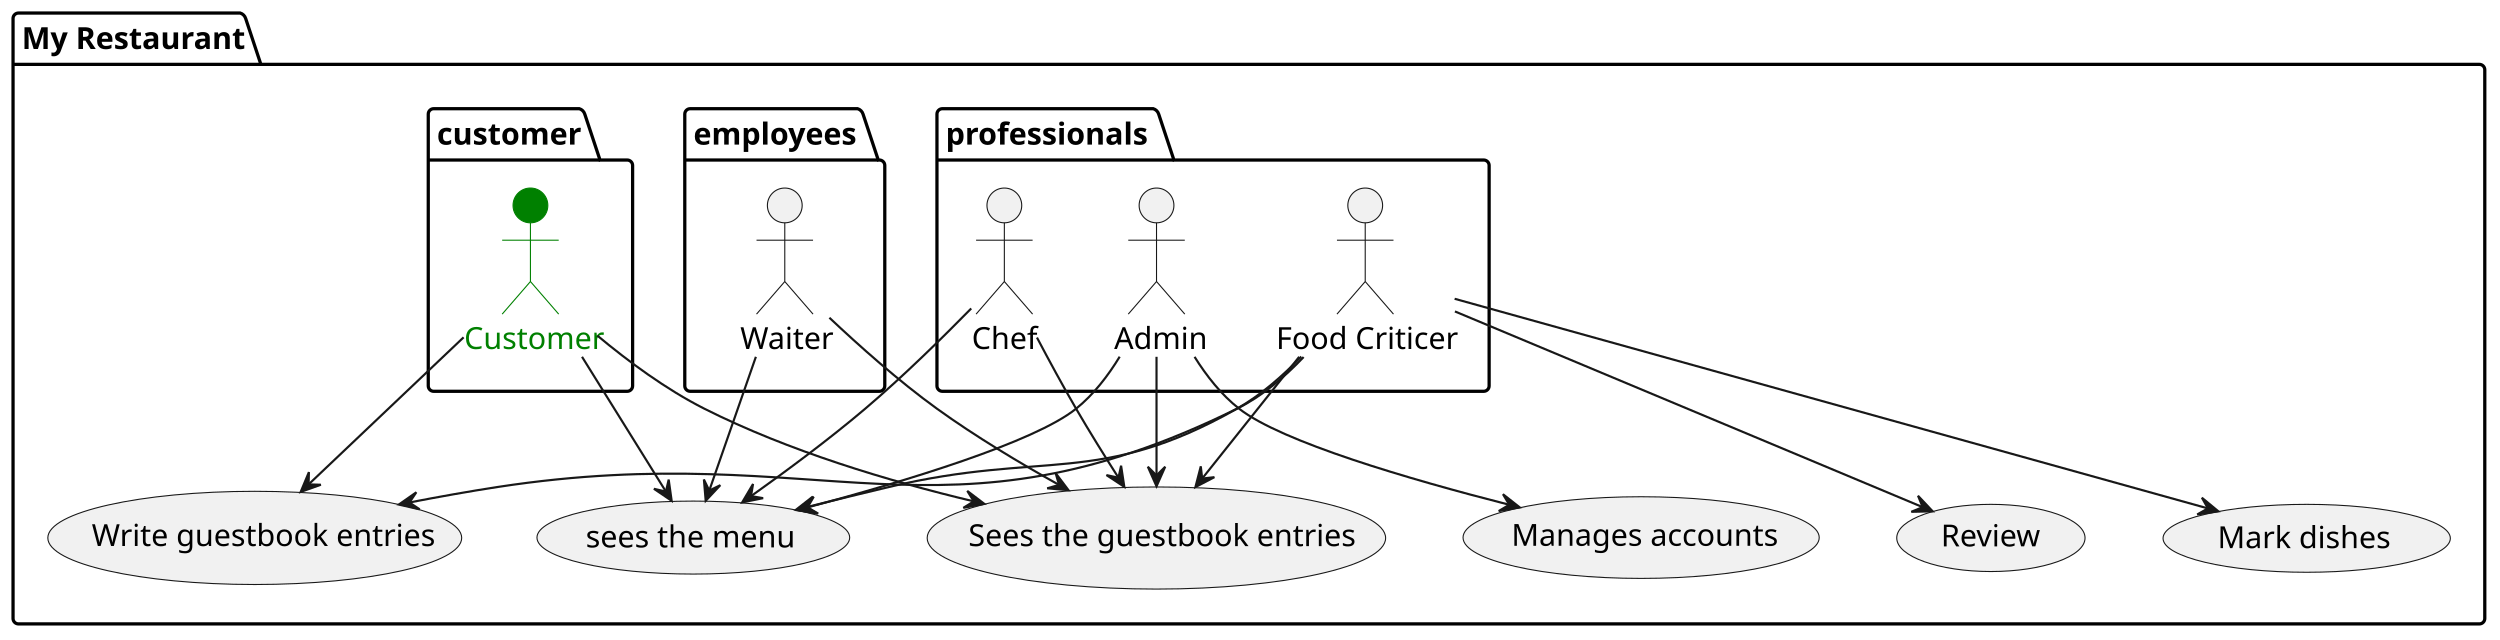
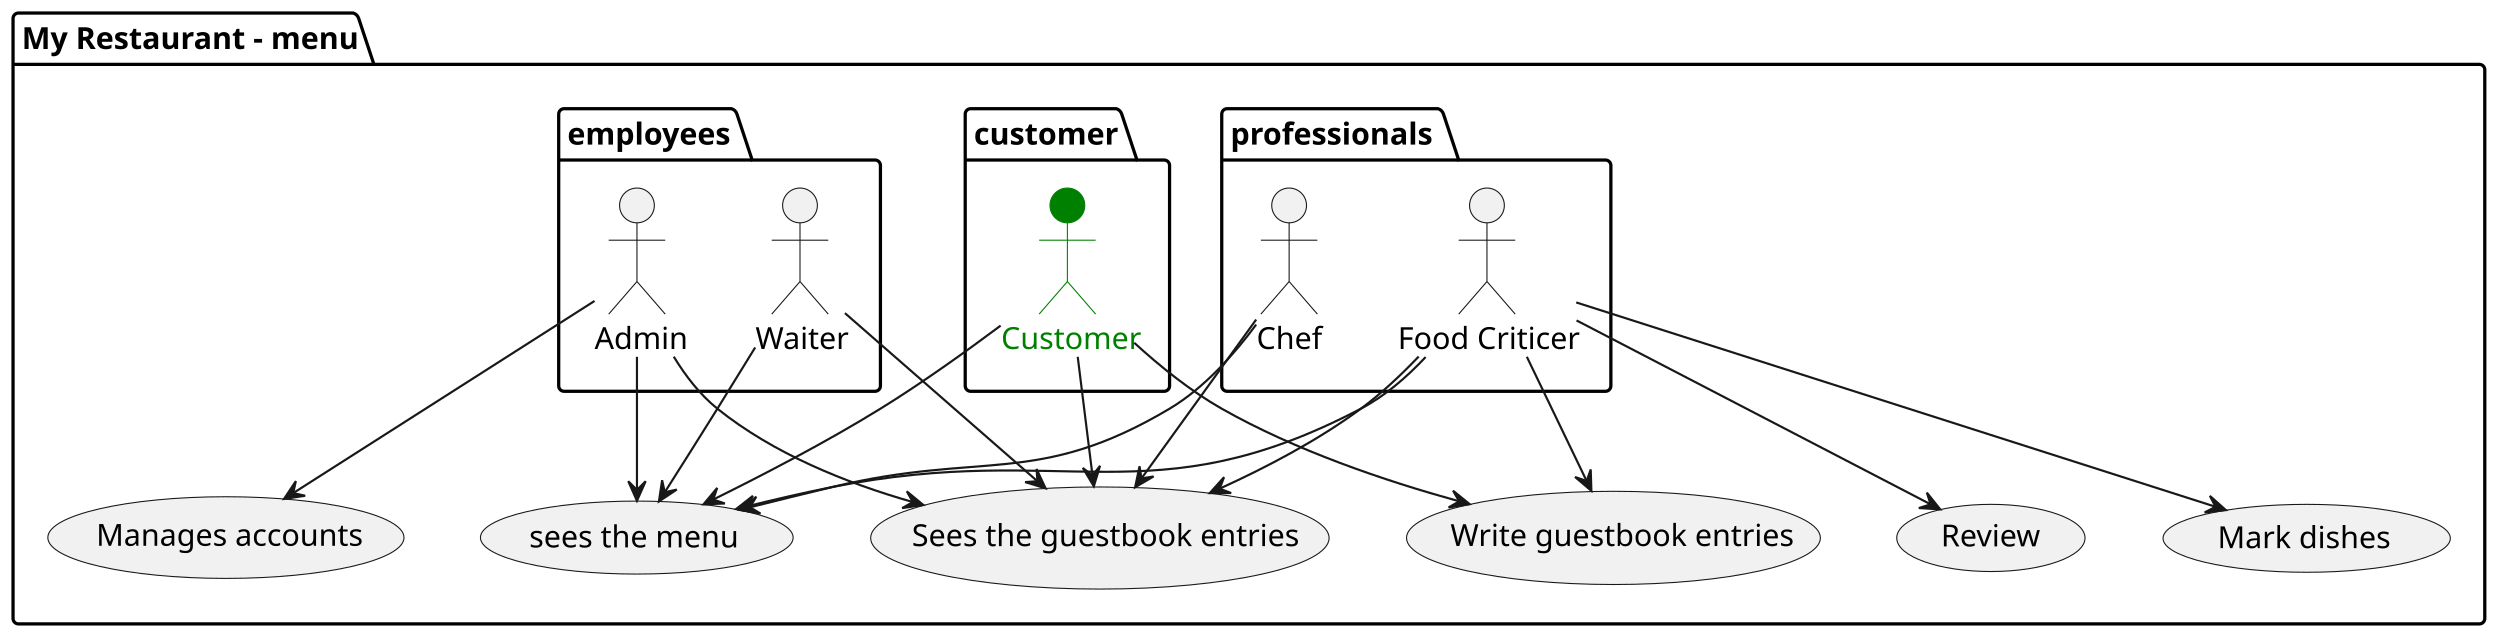
<svg xmlns="http://www.w3.org/2000/svg" contentStyleType="text/css" height="294px" preserveAspectRatio="none" style="width:1150px;height:294px;background:#FFFFFF;" version="1.1" viewBox="0 0 1150 294" width="1150px" zoomAndPan="magnify">
  <defs />
  <g>
-     <g id="cluster_My Restaurant">
-       <path d="M8.5,6 L110.5,6 A3.75,3.75 0 0 1 113,8.5 L120,29.609 L1140.5,29.609 A2.5,2.5 0 0 1 1143,32.109 L1143,284.5 A2.5,2.5 0 0 1 1140.5,287 L8.5,287 A2.5,2.5 0 0 1 6,284.5 L6,8.5 A2.5,2.5 0 0 1 8.5,6 " fill="none" style="stroke:#000000;stroke-width:1.5;" />
-       <line style="stroke:#000000;stroke-width:1.5;" x1="6" x2="120" y1="29.609" y2="29.609" />
-       <text fill="#000000" font-family="sans-serif" font-size="14" font-weight="bold" lengthAdjust="spacing" textLength="101" x="10" y="22.533">My Restaurant</text>
+     <g id="cluster_My Restaurant - menu">
+       <path d="M8.5,6 L162.5,6 A3.75,3.75 0 0 1 165,8.5 L172,29.609 L1140.5,29.609 A2.5,2.5 0 0 1 1143,32.109 L1143,284.5 A2.5,2.5 0 0 1 1140.5,287 L8.5,287 A2.5,2.5 0 0 1 6,284.5 L6,8.5 A2.5,2.5 0 0 1 8.5,6 " fill="none" style="stroke:#000000;stroke-width:1.5;" />
+       <line style="stroke:#000000;stroke-width:1.5;" x1="6" x2="172" y1="29.609" y2="29.609" />
+       <text fill="#000000" font-family="sans-serif" font-size="14" font-weight="bold" lengthAdjust="spacing" textLength="153" x="10" y="22.533">My Restaurant - menu</text>
    </g>
    <g id="cluster_professionals">
-       <path d="M433.5,50 L530.5,50 A3.75,3.75 0 0 1 533,52.5 L540,73.609 L682.5,73.609 A2.5,2.5 0 0 1 685,76.109 L685,177.5 A2.5,2.5 0 0 1 682.5,180 L433.5,180 A2.5,2.5 0 0 1 431,177.5 L431,52.5 A2.5,2.5 0 0 1 433.5,50 " fill="none" style="stroke:#000000;stroke-width:1.5;" />
-       <line style="stroke:#000000;stroke-width:1.5;" x1="431" x2="540" y1="73.609" y2="73.609" />
-       <text fill="#000000" font-family="sans-serif" font-size="14" font-weight="bold" lengthAdjust="spacing" textLength="96" x="435" y="66.533">professionals</text>
+       <path d="M564.5,50 L661.5,50 A3.75,3.75 0 0 1 664,52.5 L671,73.609 L738.5,73.609 A2.5,2.5 0 0 1 741,76.109 L741,177.5 A2.5,2.5 0 0 1 738.5,180 L564.5,180 A2.5,2.5 0 0 1 562,177.5 L562,52.5 A2.5,2.5 0 0 1 564.5,50 " fill="none" style="stroke:#000000;stroke-width:1.5;" />
+       <line style="stroke:#000000;stroke-width:1.5;" x1="562" x2="671" y1="73.609" y2="73.609" />
+       <text fill="#000000" font-family="sans-serif" font-size="14" font-weight="bold" lengthAdjust="spacing" textLength="96" x="566" y="66.533">professionals</text>
    </g>
    <g id="cluster_employees">
-       <path d="M317.5,50 L394.5,50 A3.75,3.75 0 0 1 397,52.5 L404,73.609 L404.5,73.609 A2.5,2.5 0 0 1 407,76.109 L407,177.5 A2.5,2.5 0 0 1 404.5,180 L317.5,180 A2.5,2.5 0 0 1 315,177.5 L315,52.5 A2.5,2.5 0 0 1 317.5,50 " fill="none" style="stroke:#000000;stroke-width:1.5;" />
-       <line style="stroke:#000000;stroke-width:1.5;" x1="315" x2="404" y1="73.609" y2="73.609" />
-       <text fill="#000000" font-family="sans-serif" font-size="14" font-weight="bold" lengthAdjust="spacing" textLength="76" x="319" y="66.533">employees</text>
+       <path d="M259.5,50 L336.5,50 A3.75,3.75 0 0 1 339,52.5 L346,73.609 L402.5,73.609 A2.5,2.5 0 0 1 405,76.109 L405,177.5 A2.5,2.5 0 0 1 402.5,180 L259.5,180 A2.5,2.5 0 0 1 257,177.5 L257,52.5 A2.5,2.5 0 0 1 259.5,50 " fill="none" style="stroke:#000000;stroke-width:1.5;" />
+       <line style="stroke:#000000;stroke-width:1.5;" x1="257" x2="346" y1="73.609" y2="73.609" />
+       <text fill="#000000" font-family="sans-serif" font-size="14" font-weight="bold" lengthAdjust="spacing" textLength="76" x="261" y="66.533">employees</text>
    </g>
    <g id="cluster_customer">
-       <path d="M199.5,50 L266.5,50 A3.75,3.75 0 0 1 269,52.5 L276,73.609 L288.5,73.609 A2.5,2.5 0 0 1 291,76.109 L291,177.5 A2.5,2.5 0 0 1 288.5,180 L199.5,180 A2.5,2.5 0 0 1 197,177.5 L197,52.5 A2.5,2.5 0 0 1 199.5,50 " fill="none" style="stroke:#000000;stroke-width:1.5;" />
-       <line style="stroke:#000000;stroke-width:1.5;" x1="197" x2="276" y1="73.609" y2="73.609" />
-       <text fill="#000000" font-family="sans-serif" font-size="14" font-weight="bold" lengthAdjust="spacing" textLength="66" x="201" y="66.533">customer</text>
+       <path d="M446.5,50 L513.5,50 A3.75,3.75 0 0 1 516,52.5 L523,73.609 L535.5,73.609 A2.5,2.5 0 0 1 538,76.109 L538,177.5 A2.5,2.5 0 0 1 535.5,180 L446.5,180 A2.5,2.5 0 0 1 444,177.5 L444,52.5 A2.5,2.5 0 0 1 446.5,50 " fill="none" style="stroke:#000000;stroke-width:1.5;" />
+       <line style="stroke:#000000;stroke-width:1.5;" x1="444" x2="523" y1="73.609" y2="73.609" />
+       <text fill="#000000" font-family="sans-serif" font-size="14" font-weight="bold" lengthAdjust="spacing" textLength="66" x="448" y="66.533">customer</text>
    </g>
    <g id="elem_UC0">
      <ellipse cx="915.811" cy="247.453" fill="#F1F1F1" rx="43.311" ry="15.454" style="stroke:#181818;stroke-width:0.5;" />
      <text fill="#000000" font-family="sans-serif" font-size="14" lengthAdjust="spacing" textLength="45" x="892.823" y="251.333">Review</text>
    </g>
    <g id="elem_UC1">
      <ellipse cx="1061.08" cy="247.623" fill="#F1F1F1" rx="66.08" ry="15.623" style="stroke:#181818;stroke-width:0.5;" />
      <text fill="#000000" font-family="sans-serif" font-size="14" lengthAdjust="spacing" textLength="76" x="1020.08" y="252.139">Mark dishes</text>
    </g>
    <g id="elem_UC2">
-       <ellipse cx="754.92" cy="247.284" fill="#F1F1F1" rx="81.92" ry="18.784" style="stroke:#181818;stroke-width:0.5;" />
-       <text fill="#000000" font-family="sans-serif" font-size="14" lengthAdjust="spacing" textLength="119" x="695.251" y="251.063">Manages accounts</text>
+       <ellipse cx="103.92" cy="247.284" fill="#F1F1F1" rx="81.92" ry="18.784" style="stroke:#181818;stroke-width:0.5;" />
+       <text fill="#000000" font-family="sans-serif" font-size="14" lengthAdjust="spacing" textLength="119" x="44.251" y="251.063">Manages accounts</text>
    </g>
    <g id="elem_UC3">
-       <ellipse cx="117.19" cy="247.438" fill="#F1F1F1" rx="95.19" ry="21.438" style="stroke:#181818;stroke-width:0.5;" />
-       <text fill="#000000" font-family="sans-serif" font-size="14" lengthAdjust="spacing" textLength="150" x="42.19" y="251.167">Write guestbook entries</text>
+       <ellipse cx="742.19" cy="247.438" fill="#F1F1F1" rx="95.19" ry="21.438" style="stroke:#181818;stroke-width:0.5;" />
+       <text fill="#000000" font-family="sans-serif" font-size="14" lengthAdjust="spacing" textLength="150" x="667.19" y="251.167">Write guestbook entries</text>
    </g>
    <g id="elem_UC4">
-       <ellipse cx="531.942" cy="247.488" fill="#F1F1F1" rx="105.442" ry="23.488" style="stroke:#181818;stroke-width:0.5;" />
-       <text fill="#000000" font-family="sans-serif" font-size="14" lengthAdjust="spacing" textLength="173" x="445.442" y="251.217">Sees the guestbook entries</text>
+       <ellipse cx="505.942" cy="247.488" fill="#F1F1F1" rx="105.442" ry="23.488" style="stroke:#181818;stroke-width:0.5;" />
+       <text fill="#000000" font-family="sans-serif" font-size="14" lengthAdjust="spacing" textLength="173" x="419.442" y="251.217">Sees the guestbook entries</text>
    </g>
    <g id="elem_UC5">
-       <ellipse cx="318.926" cy="247.285" fill="#F1F1F1" rx="71.926" ry="16.785" style="stroke:#181818;stroke-width:0.5;" />
-       <text fill="#000000" font-family="sans-serif" font-size="14" lengthAdjust="spacing" textLength="93" x="269.426" y="251.802">sees the menu</text>
+       <ellipse cx="292.926" cy="247.285" fill="#F1F1F1" rx="71.926" ry="16.785" style="stroke:#181818;stroke-width:0.5;" />
+       <text fill="#000000" font-family="sans-serif" font-size="14" lengthAdjust="spacing" textLength="93" x="243.426" y="251.802">sees the menu</text>
    </g>
    <g id="elem_ch">
-       <ellipse cx="462" cy="94.5" fill="#F1F1F1" rx="8" ry="8" style="stroke:#181818;stroke-width:0.5;" />
-       <path d="M462,102.5 L462,129.5 M449,110.5 L475,110.5 M462,129.5 L449,144.5 M462,129.5 L475,144.5 " fill="none" style="stroke:#181818;stroke-width:0.5;" />
-       <text fill="#000000" font-family="sans-serif" font-size="14" lengthAdjust="spacing" textLength="30" x="447" y="160.533">Chef</text>
+       <ellipse cx="593" cy="94.5" fill="#F1F1F1" rx="8" ry="8" style="stroke:#181818;stroke-width:0.5;" />
+       <path d="M593,102.5 L593,129.5 M580,110.5 L606,110.5 M593,129.5 L580,144.5 M593,129.5 L606,144.5 " fill="none" style="stroke:#181818;stroke-width:0.5;" />
+       <text fill="#000000" font-family="sans-serif" font-size="14" lengthAdjust="spacing" textLength="30" x="578" y="160.533">Chef</text>
+     </g>
+     <g id="elem_fc">
+       <ellipse cx="684" cy="94.5" fill="#F1F1F1" rx="8" ry="8" style="stroke:#181818;stroke-width:0.5;" />
+       <path d="M684,102.5 L684,129.5 M671,110.5 L697,110.5 M684,129.5 L671,144.5 M684,129.5 L697,144.5 " fill="none" style="stroke:#181818;stroke-width:0.5;" />
+       <text fill="#000000" font-family="sans-serif" font-size="14" lengthAdjust="spacing" textLength="82" x="643" y="160.533">Food Criticer</text>
    </g>
    <g id="elem_a">
-       <ellipse cx="532" cy="94.5" fill="#F1F1F1" rx="8" ry="8" style="stroke:#181818;stroke-width:0.5;" />
-       <path d="M532,102.5 L532,129.5 M519,110.5 L545,110.5 M532,129.5 L519,144.5 M532,129.5 L545,144.5 " fill="none" style="stroke:#181818;stroke-width:0.5;" />
-       <text fill="#000000" font-family="sans-serif" font-size="14" lengthAdjust="spacing" textLength="39" x="512.5" y="160.533">Admin</text>
-     </g>
-     <g id="elem_fc">
-       <ellipse cx="628" cy="94.5" fill="#F1F1F1" rx="8" ry="8" style="stroke:#181818;stroke-width:0.5;" />
-       <path d="M628,102.5 L628,129.5 M615,110.5 L641,110.5 M628,129.5 L615,144.5 M628,129.5 L641,144.5 " fill="none" style="stroke:#181818;stroke-width:0.5;" />
-       <text fill="#000000" font-family="sans-serif" font-size="14" lengthAdjust="spacing" textLength="82" x="587" y="160.533">Food Criticer</text>
+       <ellipse cx="293" cy="94.5" fill="#F1F1F1" rx="8" ry="8" style="stroke:#181818;stroke-width:0.5;" />
+       <path d="M293,102.5 L293,129.5 M280,110.5 L306,110.5 M293,129.5 L280,144.5 M293,129.5 L306,144.5 " fill="none" style="stroke:#181818;stroke-width:0.5;" />
+       <text fill="#000000" font-family="sans-serif" font-size="14" lengthAdjust="spacing" textLength="39" x="273.5" y="160.533">Admin</text>
    </g>
    <g id="elem_w">
-       <ellipse cx="361" cy="94.5" fill="#F1F1F1" rx="8" ry="8" style="stroke:#181818;stroke-width:0.5;" />
-       <path d="M361,102.5 L361,129.5 M348,110.5 L374,110.5 M361,129.5 L348,144.5 M361,129.5 L374,144.5 " fill="none" style="stroke:#181818;stroke-width:0.5;" />
-       <text fill="#000000" font-family="sans-serif" font-size="14" lengthAdjust="spacing" textLength="41" x="340.5" y="160.533">Waiter</text>
+       <ellipse cx="368" cy="94.5" fill="#F1F1F1" rx="8" ry="8" style="stroke:#181818;stroke-width:0.5;" />
+       <path d="M368,102.5 L368,129.5 M355,110.5 L381,110.5 M368,129.5 L355,144.5 M368,129.5 L381,144.5 " fill="none" style="stroke:#181818;stroke-width:0.5;" />
+       <text fill="#000000" font-family="sans-serif" font-size="14" lengthAdjust="spacing" textLength="41" x="347.5" y="160.533">Waiter</text>
    </g>
    <g id="elem_c">
-       <ellipse cx="244" cy="94.5" fill="#008000" rx="8" ry="8" style="stroke:#008000;stroke-width:0.5;" />
-       <path d="M244,102.5 L244,129.5 M231,110.5 L257,110.5 M244,129.5 L231,144.5 M244,129.5 L257,144.5 " fill="none" style="stroke:#008000;stroke-width:0.5;" />
-       <text fill="#008000" font-family="sans-serif" font-size="14" lengthAdjust="spacing" textLength="61" x="213.5" y="160.533">Customer</text>
+       <ellipse cx="491" cy="94.5" fill="#008000" rx="8" ry="8" style="stroke:#008000;stroke-width:0.5;" />
+       <path d="M491,102.5 L491,129.5 M478,110.5 L504,110.5 M491,129.5 L478,144.5 M491,129.5 L504,144.5 " fill="none" style="stroke:#008000;stroke-width:0.5;" />
+       <text fill="#008000" font-family="sans-serif" font-size="14" lengthAdjust="spacing" textLength="61" x="460.5" y="160.533">Customer</text>
    </g>
    <g id="link_c_UC5">
-       <path d="M267.73,164.13 C280.44,184.55 295.6,208.9 306.12,225.81 " fill="none" id="c-to-UC5" style="stroke:#181818;stroke-width:1.0;" />
-       <polygon fill="#181818" points="308.96,230.37,307.597,220.616,306.316,226.126,300.806,224.846,308.96,230.37" style="stroke:#181818;stroke-width:1.0;" />
+       <path d="M460.29,149.78 C444.2,161.81 423.95,176.3 405,188 C380.08,203.38 350.69,218.63 328.27,229.7 " fill="none" id="c-to-UC5" style="stroke:#181818;stroke-width:1.0;" />
+       <polygon fill="#181818" points="323.6,232,333.441,231.603,328.084,229.787,329.9,224.429,323.6,232" style="stroke:#181818;stroke-width:1.0;" />
    </g>
    <g id="link_w_UC5">
-       <path d="M347.71,164.13 C340.65,184.37 332.25,208.49 326.36,225.38 " fill="none" id="w-to-UC5" style="stroke:#181818;stroke-width:1.0;" />
-       <polygon fill="#181818" points="324.62,230.37,331.352,223.181,326.261,225.647,323.795,220.556,324.62,230.37" style="stroke:#181818;stroke-width:1.0;" />
+       <path d="M347.38,159.84 C341.77,169 335.67,178.89 330,188 C322.04,200.79 313,215.08 305.85,226.34 " fill="none" id="w-to-UC5" style="stroke:#181818;stroke-width:1.0;" />
+       <polygon fill="#181818" points="303.11,230.65,311.32,225.21,305.797,226.434,304.574,220.911,303.11,230.65" style="stroke:#181818;stroke-width:1.0;" />
    </g>
    <g id="link_ch_UC5">
-       <path d="M446.76,141.89 C434.12,154.78 415.46,173.19 398,188 C381.23,202.23 361.32,216.96 345.68,228.08 " fill="none" id="ch-to-UC5" style="stroke:#181818;stroke-width:1.0;" />
-       <polygon fill="#181818" points="341.39,231.11,351.041,229.147,345.462,228.209,346.4,222.631,341.39,231.11" style="stroke:#181818;stroke-width:1.0;" />
+       <path d="M577.83,149.32 C568.01,162.6 554.08,178.44 538,188 C477.22,224.16 451.75,207.42 383,224 C370.7,226.97 357.47,230.23 345.04,233.33 " fill="none" id="ch-to-UC5" style="stroke:#181818;stroke-width:1.0;" />
+       <polygon fill="#181818" points="340.14,234.56,349.843,236.251,344.99,233.344,347.897,228.491,340.14,234.56" style="stroke:#181818;stroke-width:1.0;" />
    </g>
    <g id="link_a_UC5">
-       <path d="M515.06,164.07 C509.69,172.89 503.01,181.56 495,188 C475.72,203.49 416.23,221.45 371.72,233.34 " fill="none" id="a-to-UC5" style="stroke:#181818;stroke-width:1.0;" />
-       <polygon fill="#181818" points="366.64,234.69,376.366,236.24,371.472,233.404,374.308,228.509,366.64,234.69" style="stroke:#181818;stroke-width:1.0;" />
+       <path d="M293,164.13 C293,184.2 293,208.07 293,224.94 " fill="none" id="a-to-UC5" style="stroke:#181818;stroke-width:1.0;" />
+       <polygon fill="#181818" points="293,230.37,297,221.37,293,225.37,289,221.37,293,230.37" style="stroke:#181818;stroke-width:1.0;" />
    </g>
    <g id="link_fc_UC5">
-       <path d="M598.59,164.02 C589.94,173.05 579.86,181.84 569,188 C505.59,223.95 479.92,207.16 409,224 C396.69,226.92 383.46,230.17 371.03,233.27 " fill="none" id="fc-to-UC5" style="stroke:#181818;stroke-width:1.0;" />
-       <polygon fill="#181818" points="366.13,234.5,375.833,236.191,370.98,233.284,373.887,228.431,366.13,234.5" style="stroke:#181818;stroke-width:1.0;" />
+       <path d="M655.79,164.25 C647.22,173.39 637.1,182.18 626,188 C529.31,238.7 490.09,202.73 383,224 C370.17,226.55 356.42,229.74 343.63,232.92 " fill="none" id="fc-to-UC5" style="stroke:#181818;stroke-width:1.0;" />
+       <polygon fill="#181818" points="338.59,234.18,348.297,235.844,343.437,232.951,346.33,228.09,338.59,234.18" style="stroke:#181818;stroke-width:1.0;" />
    </g>
    <g id="link_c_UC4">
-       <path d="M274.78,154.38 C288.92,166.17 306.42,179.14 324,188 C362.63,207.47 408.67,221.27 447.6,230.55 " fill="none" id="c-to-UC4" style="stroke:#181818;stroke-width:1.0;" />
-       <polygon fill="#181818" points="452.8,231.78,444.955,225.825,447.933,230.635,443.123,233.612,452.8,231.78" style="stroke:#181818;stroke-width:1.0;" />
+       <path d="M495.75,164.13 C497.94,181.72 500.49,202.24 502.5,218.39 " fill="none" id="c-to-UC4" style="stroke:#181818;stroke-width:1.0;" />
+       <polygon fill="#181818" points="503.16,223.69,506.023,214.266,502.545,218.728,498.084,215.25,503.16,223.69" style="stroke:#181818;stroke-width:1.0;" />
    </g>
    <g id="link_w_UC4">
-       <path d="M381.52,146.15 C395.01,158.88 413.36,175.27 431,188 C448.57,200.68 469.09,212.97 487.02,222.99 " fill="none" id="w-to-UC4" style="stroke:#181818;stroke-width:1.0;" />
-       <polygon fill="#181818" points="491.52,225.49,485.595,217.623,487.149,223.062,481.71,224.616,491.52,225.49" style="stroke:#181818;stroke-width:1.0;" />
+       <path d="M388.66,144.04 C412.17,164.57 450.71,198.23 477.17,221.33 " fill="none" id="w-to-UC4" style="stroke:#181818;stroke-width:1.0;" />
+       <polygon fill="#181818" points="480.98,224.66,476.822,215.732,477.21,221.376,471.567,221.764,480.98,224.66" style="stroke:#181818;stroke-width:1.0;" />
    </g>
    <g id="link_fc_UC4">
-       <path d="M597.62,164.13 C583.14,182.31 566.17,203.61 553.12,219.99 " fill="none" id="fc-to-UC4" style="stroke:#181818;stroke-width:1.0;" />
-       <polygon fill="#181818" points="549.89,224.05,558.624,219.498,553.003,220.137,552.363,214.517,549.89,224.05" style="stroke:#181818;stroke-width:1.0;" />
+       <path d="M652.59,164.01 C644.48,172.53 635.37,181.08 626,188 C606.33,202.53 582.49,215.02 561.25,224.68 " fill="none" id="fc-to-UC4" style="stroke:#181818;stroke-width:1.0;" />
+       <polygon fill="#181818" points="556.48,226.83,566.329,226.798,561.043,224.785,563.056,219.499,556.48,226.83" style="stroke:#181818;stroke-width:1.0;" />
    </g>
    <g id="link_a_UC4">
-       <path d="M532,164.13 C532,181.72 532,202.24 532,218.39 " fill="none" id="a-to-UC4" style="stroke:#181818;stroke-width:1.0;" />
-       <polygon fill="#181818" points="532,223.69,536,214.69,532,218.69,528,214.69,532,223.69" style="stroke:#181818;stroke-width:1.0;" />
+       <path d="M309.94,164.07 C315.31,172.89 321.99,181.56 330,188 C355.73,208.67 389.08,222.17 419.82,230.92 " fill="none" id="a-to-UC4" style="stroke:#181818;stroke-width:1.0;" />
+       <polygon fill="#181818" points="424.73,232.29,417.131,226.025,419.913,230.95,414.987,233.732,424.73,232.29" style="stroke:#181818;stroke-width:1.0;" />
    </g>
    <g id="link_ch_UC4">
-       <path d="M477,155.27 C482.5,165.69 488.87,177.46 495,188 C501.08,198.45 508.09,209.72 514.37,219.55 " fill="none" id="ch-to-UC4" style="stroke:#181818;stroke-width:1.0;" />
-       <polygon fill="#181818" points="517.19,223.96,515.703,214.224,514.493,219.75,508.967,218.54,517.19,223.96" style="stroke:#181818;stroke-width:1.0;" />
+       <path d="M577.85,146.99 C563.24,167.22 541.08,197.91 525.24,219.85 " fill="none" id="ch-to-UC4" style="stroke:#181818;stroke-width:1.0;" />
+       <polygon fill="#181818" points="522.16,224.12,530.671,219.164,525.086,220.066,524.184,214.481,522.16,224.12" style="stroke:#181818;stroke-width:1.0;" />
    </g>
    <g id="link_c_UC3">
-       <path d="M213.26,155.17 C191.42,175.89 162.46,203.36 142.03,222.75 " fill="none" id="c-to-UC3" style="stroke:#181818;stroke-width:1.0;" />
-       <polygon fill="#181818" points="138.32,226.27,147.602,222.977,141.947,222.828,142.096,217.174,138.32,226.27" style="stroke:#181818;stroke-width:1.0;" />
+       <path d="M521.76,157.69 C533.54,168.47 547.62,179.84 562,188 C595.78,207.16 636.73,221.1 671.04,230.55 " fill="none" id="c-to-UC3" style="stroke:#181818;stroke-width:1.0;" />
+       <polygon fill="#181818" points="676.05,231.92,668.399,225.718,671.222,230.62,666.32,233.443,676.05,231.92" style="stroke:#181818;stroke-width:1.0;" />
    </g>
    <g id="link_fc_UC3">
-       <path d="M599.67,164.24 C590.88,173.5 580.46,182.35 569,188 C432.69,255.17 379.21,201.01 229,224 C215.82,226.02 201.83,228.53 188.38,231.13 " fill="none" id="fc-to-UC3" style="stroke:#181818;stroke-width:1.0;" />
-       <polygon fill="#181818" points="183.45,232.1,193.05,234.3,188.357,231.141,191.516,226.449,183.45,232.1" style="stroke:#181818;stroke-width:1.0;" />
+       <path d="M702.35,164.13 C711.33,182.78 721.89,204.72 729.86,221.27 " fill="none" id="fc-to-UC3" style="stroke:#181818;stroke-width:1.0;" />
+       <polygon fill="#181818" points="732.03,225.79,731.733,215.946,729.863,221.284,724.524,219.413,732.03,225.79" style="stroke:#181818;stroke-width:1.0;" />
    </g>
    <g id="link_a_UC2">
-       <path d="M549.5,164.15 C555.02,172.97 561.84,181.62 570,188 C589.59,203.31 648.1,220.42 694.13,232.16 " fill="none" id="a-to-UC2" style="stroke:#181818;stroke-width:1.0;" />
-       <polygon fill="#181818" points="699.11,233.42,691.366,227.335,694.263,232.194,689.404,235.091,699.11,233.42" style="stroke:#181818;stroke-width:1.0;" />
+       <path d="M273.49,138.44 C240.77,159.3 174.58,201.5 135.3,226.55 " fill="none" id="a-to-UC2" style="stroke:#181818;stroke-width:1.0;" />
+       <polygon fill="#181818" points="130.65,229.51,140.389,228.046,134.867,226.823,136.09,221.3,130.65,229.51" style="stroke:#181818;stroke-width:1.0;" />
    </g>
    <g id="link_fc_UC1">
-       <path d="M669.13,137.44 C750.37,160.05 930.87,210.29 1015.52,233.84 " fill="none" id="fc-to-UC1" style="stroke:#181818;stroke-width:1.0;" />
-       <polygon fill="#181818" points="1020.46,235.22,1012.866,228.949,1015.644,233.877,1010.716,236.655,1020.46,235.22" style="stroke:#181818;stroke-width:1.0;" />
+       <path d="M725.06,139.12 C797.19,162.18 945.87,209.7 1018.8,233.01 " fill="none" id="fc-to-UC1" style="stroke:#181818;stroke-width:1.0;" />
+       <polygon fill="#181818" points="1023.91,234.65,1016.547,228.109,1019.146,233.133,1014.121,235.732,1023.91,234.65" style="stroke:#181818;stroke-width:1.0;" />
    </g>
    <g id="link_fc_UC0">
-       <path d="M669.26,143.26 C727.27,167.54 831.7,211.23 884.13,233.17 " fill="none" id="fc-to-UC0" style="stroke:#181818;stroke-width:1.0;" />
-       <polygon fill="#181818" points="889.04,235.22,882.287,228.051,884.429,233.287,879.193,235.429,889.04,235.22" style="stroke:#181818;stroke-width:1.0;" />
+       <path d="M725.21,147.4 C772.01,171.71 847.11,210.72 887.73,231.81 " fill="none" id="fc-to-UC0" style="stroke:#181818;stroke-width:1.0;" />
+       <polygon fill="#181818" points="892.5,234.3,886.356,226.602,888.063,231.995,882.669,233.702,892.5,234.3" style="stroke:#181818;stroke-width:1.0;" />
    </g>
  </g>
</svg>
